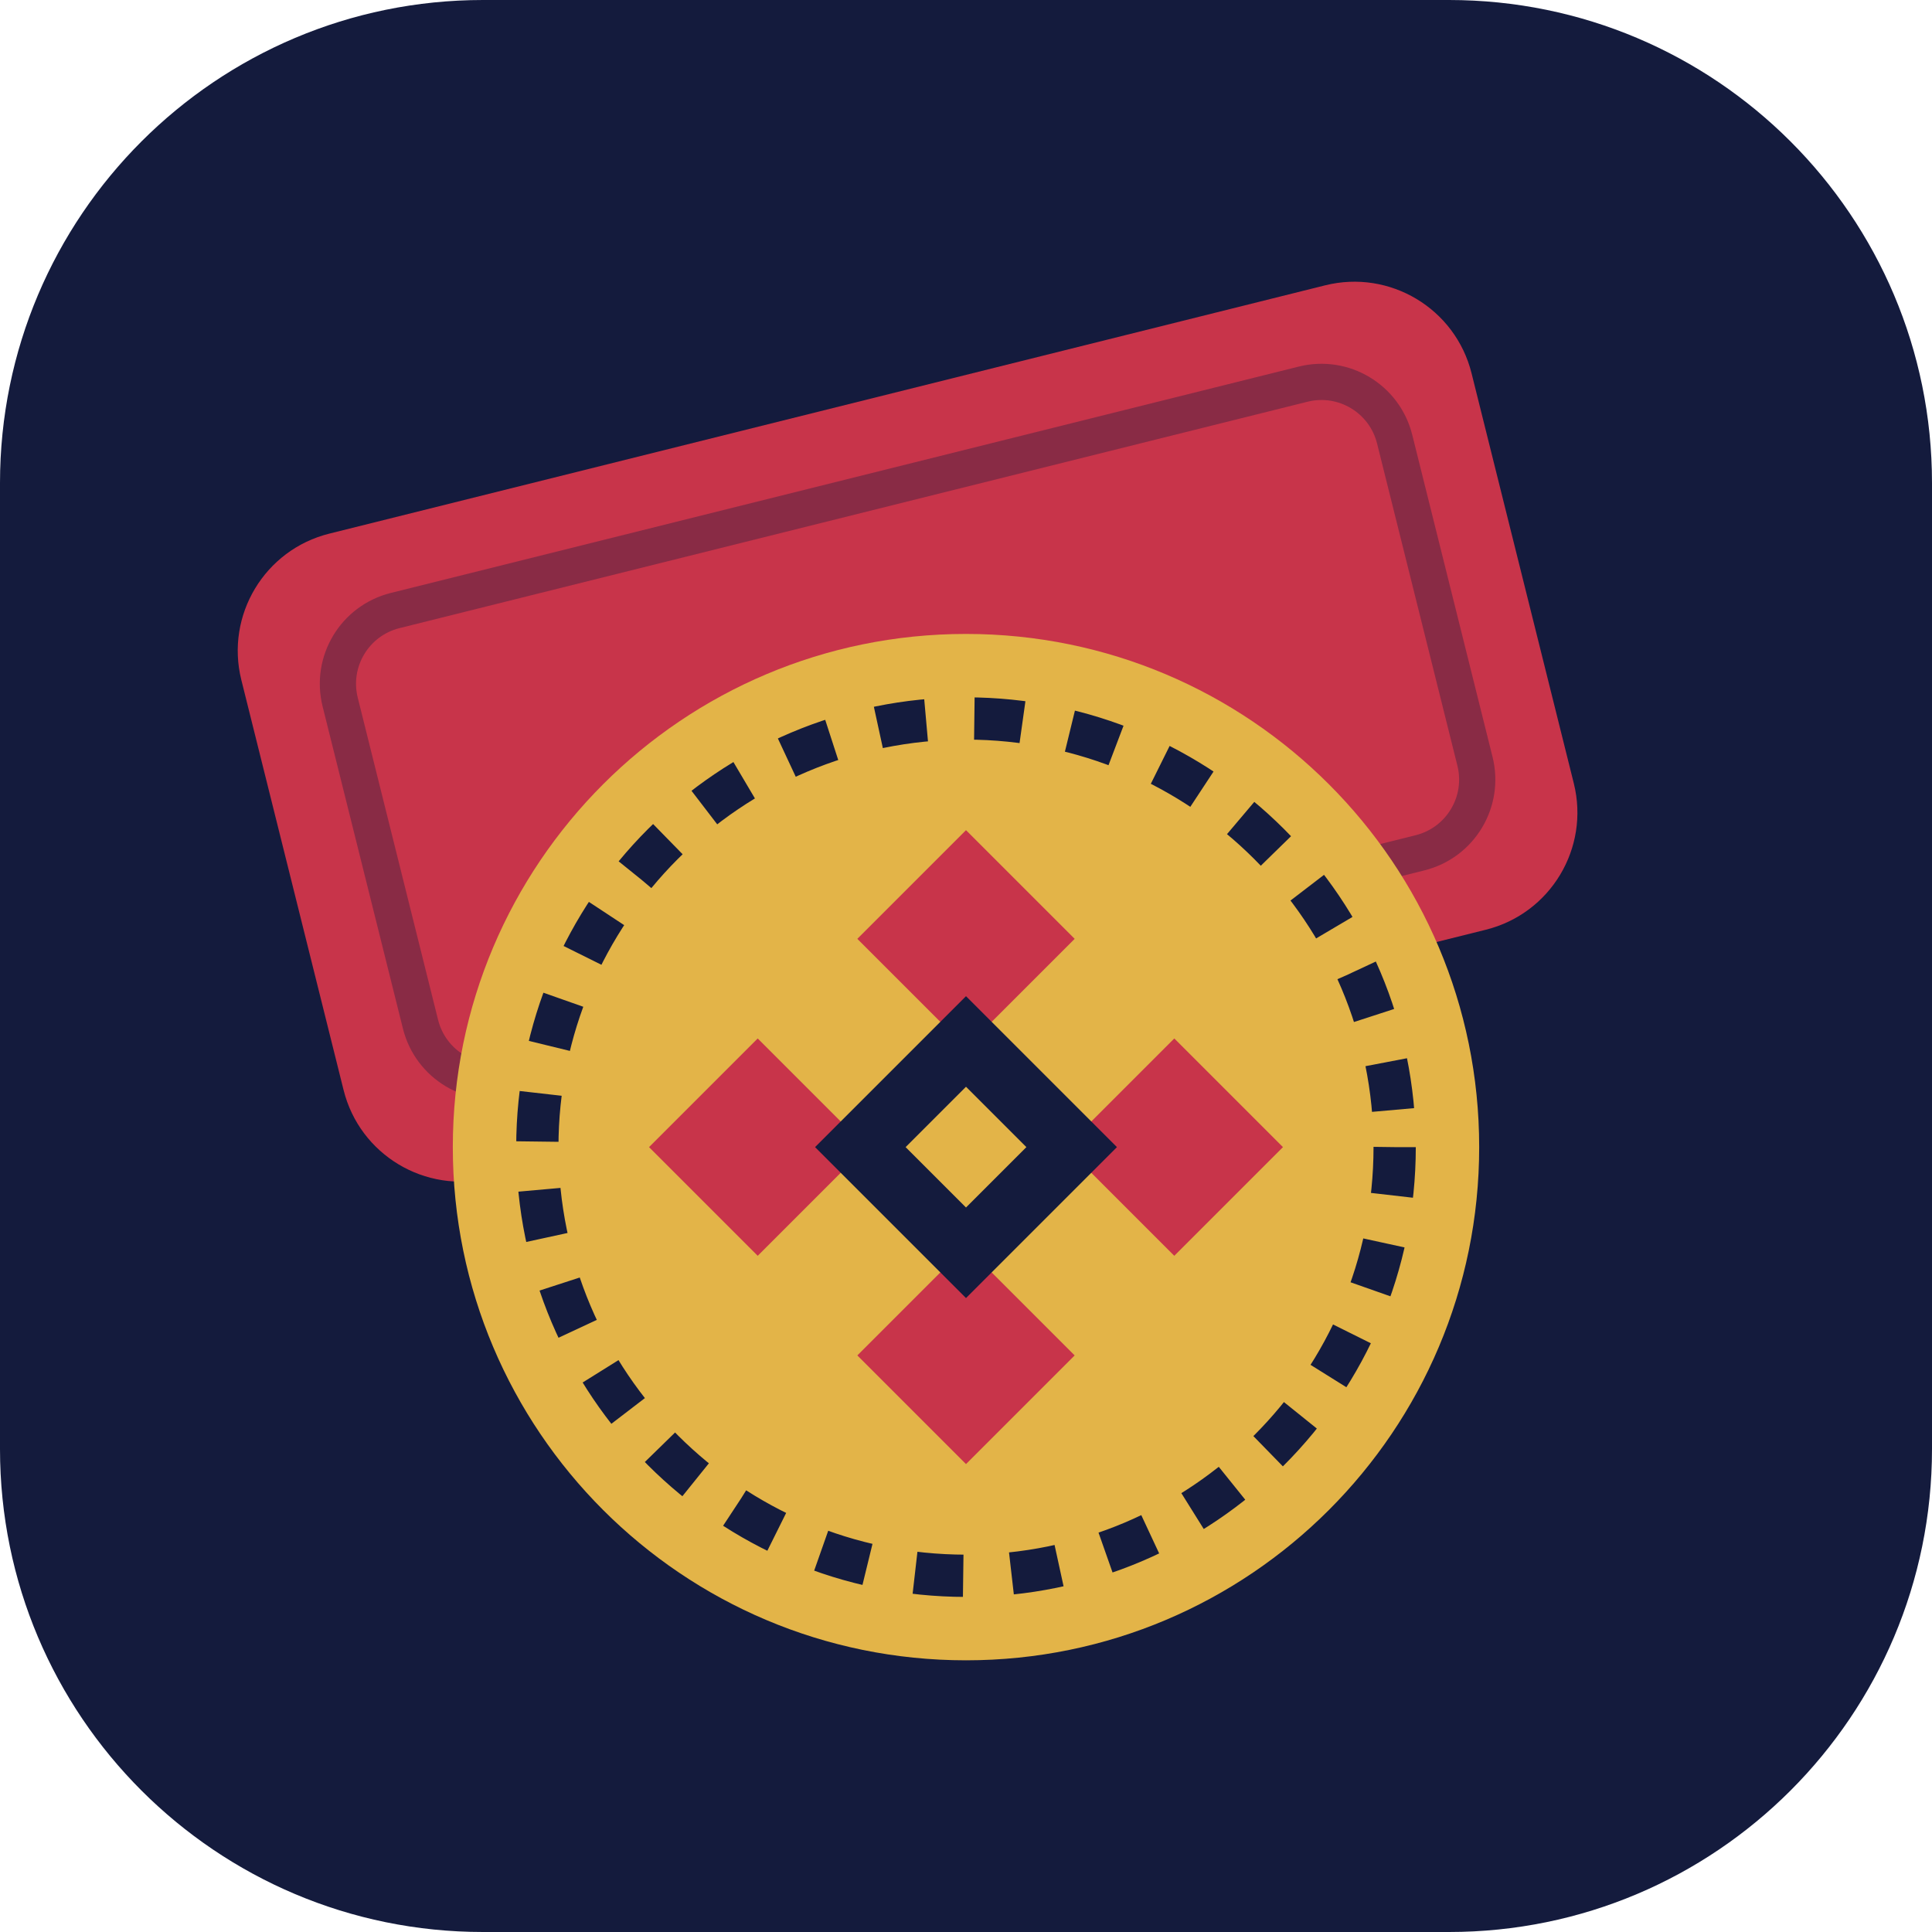
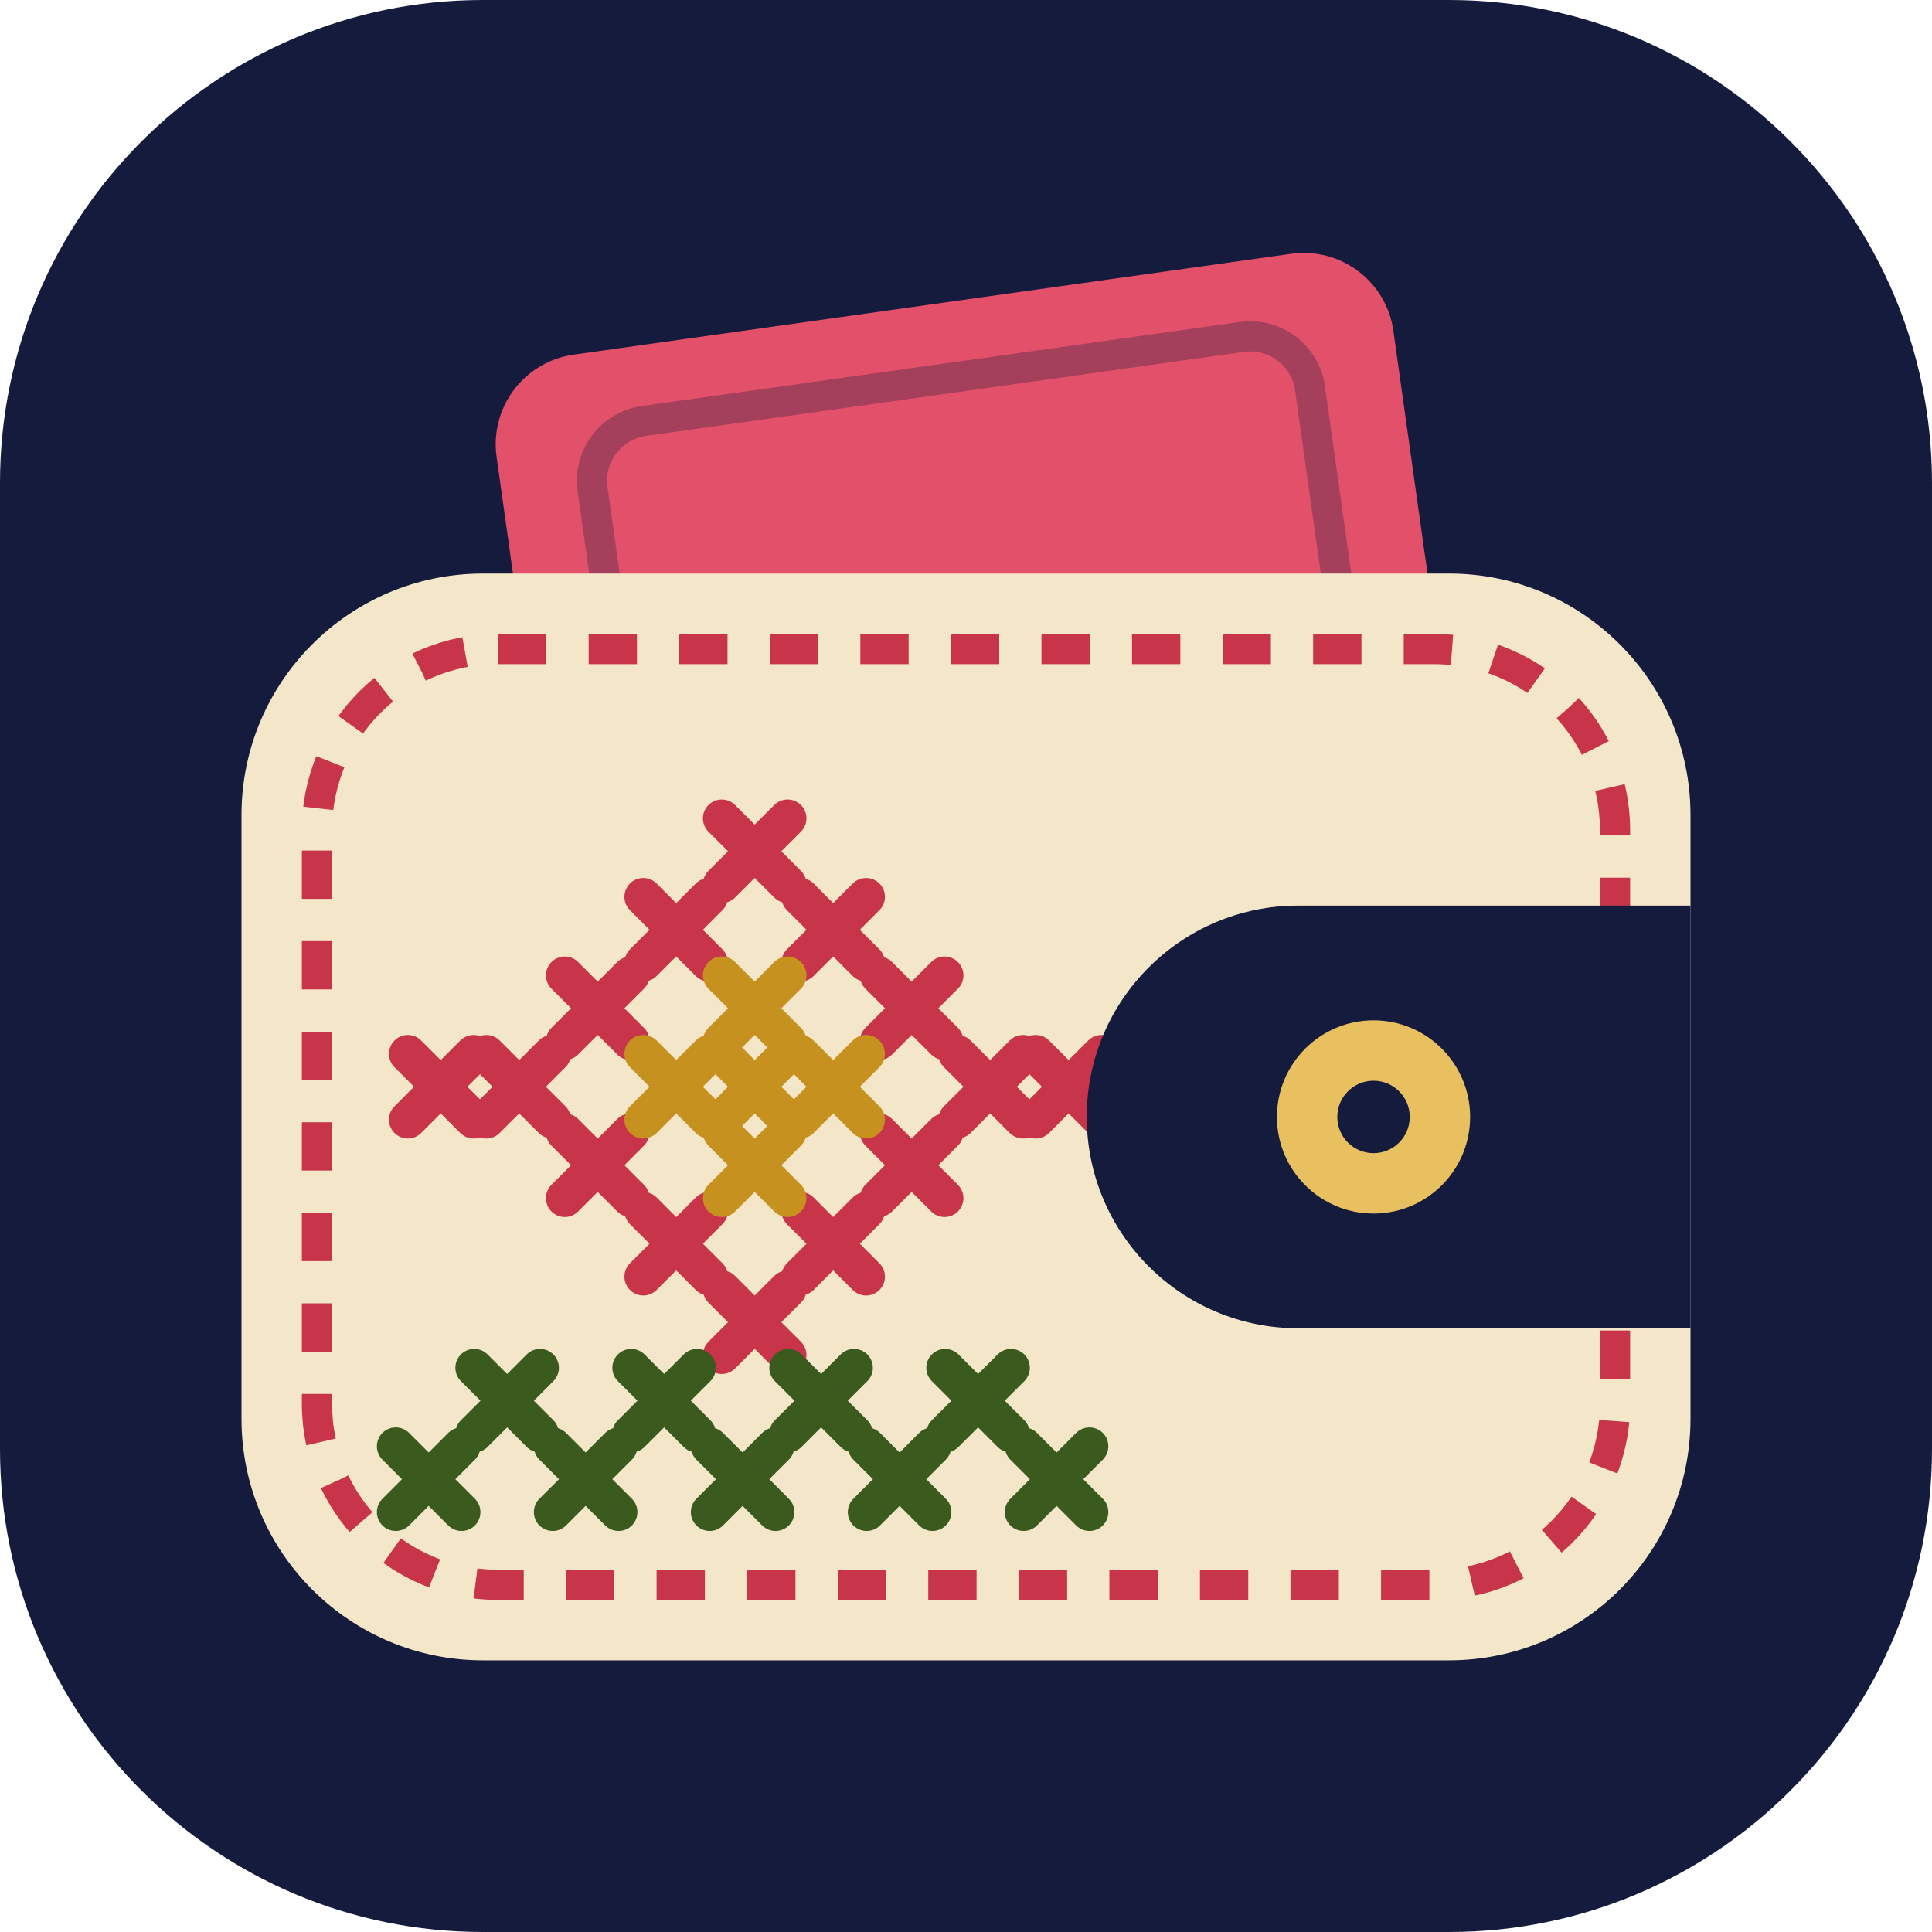
<svg xmlns="http://www.w3.org/2000/svg" viewBox="0 0 64 64">
  <rect width="64" height="64" rx="16" fill="#141B3D" />
-   <g transform="rotate(-14 32 32)">
-     <rect x="11" y="13" width="42" height="22" rx="4" fill="#C8344A" />
-     <rect x="14" y="16" width="36" height="16" rx="2.5" fill="none" stroke="#141B3D" stroke-opacity=".35" stroke-width="1.2" />
+   <rect x="17" y="10" width="30" height="16" rx="3" fill="#E2506A" transform="rotate(-8 32 18)" />
+   <rect x="20" y="12.5" width="24" height="11" rx="2" fill="none" stroke="#141B3D" stroke-opacity=".3" stroke-width="1" transform="rotate(-8 32 18)" />
+   <rect x="8" y="19" width="48" height="36" rx="8" fill="#F4E7C9" />
+   <rect x="10.5" y="21.5" width="43" height="31" rx="6" fill="none" stroke="#C8344A" stroke-width="1" stroke-dasharray="1.6 1.4" />
+   <g fill="none" stroke-linecap="round" stroke-width="1.25">
+     <path d="M13.51 34.91L15.69 37.09M15.69 34.91L13.51 37.09M16.11 34.91L18.29 37.09M18.29 34.91L16.11 37.09M18.71 32.31L20.89 34.49M20.89 32.31L18.71 34.49M18.71 37.51L20.89 39.69M20.89 37.51L18.71 39.69M21.31 29.71L23.49 31.89M23.49 29.71L21.31 31.89M21.31 40.11L23.49 42.29M23.49 40.11L21.31 42.29M23.91 27.11L26.09 29.29M26.09 27.11L23.91 29.29M23.91 42.71L26.09 44.89M26.09 42.71L23.91 44.89M26.51 29.71L28.69 31.89M28.69 29.71L26.51 31.89M26.51 40.11L28.69 42.29M28.69 40.11L26.51 42.29M29.11 32.31L31.29 34.49M31.29 32.31L29.11 34.49M29.11 37.51L31.29 39.69M31.29 37.51L29.11 39.69M31.71 34.91L33.89 37.09M33.89 34.91L31.71 37.09M34.31 34.91L36.49 37.09M36.49 34.91L34.31 37.09" stroke="#C8344A" />
+     <path d="M21.31 34.91L23.49 37.09M23.49 34.91L21.31 37.09M23.91 32.31L26.09 34.49M26.09 32.31L23.91 34.49M23.91 34.91L26.09 37.09M26.09 34.91L23.91 37.09M23.91 37.51L26.09 39.69M26.09 37.51L23.91 39.69M26.51 34.91L28.69 37.09M28.69 34.91L26.51 37.09" stroke="#C7911F" />
+     <path d="M13.11 47.91L15.29 50.09M15.29 47.91L13.11 50.09M18.31 47.91L20.49 50.09M20.49 47.91L18.31 50.09M23.51 47.91L25.69 50.09M25.69 47.91L23.51 50.09M28.71 47.91L30.89 50.09M30.89 47.91L28.71 50.09M33.91 47.91L36.09 50.09M36.09 47.91L33.91 50.09M15.71 45.31L17.89 47.49M17.89 45.31L15.71 47.49M20.91 45.31L23.09 47.49M23.09 45.31L20.91 47.49M26.11 45.31L28.29 47.49M28.29 45.31L26.11 47.49M31.31 45.31L33.49 47.49M33.49 45.31L31.31 47.49" stroke="#3B5A1E" />
  </g>
-   <circle cx="32" cy="38" r="17" fill="#E3B448" />
-   <circle cx="32" cy="38" r="14.2" fill="none" stroke="#141B3D" stroke-width="1.4" stroke-dasharray="1.6 1.6" />
-   <path d="M32 27.5l3.6 3.6-3.6 3.6-3.6-3.6zM32 41.3l3.6 3.6-3.6 3.6-3.6-3.6zM21.5 38l3.6-3.6 3.6 3.6-3.6 3.6zM35.3 38l3.6-3.6 3.6 3.6-3.6 3.6z" fill="#C8344A" />
-   <path d="M32 33l5 5-5 5-5-5z" fill="#141B3D" />
-   <path d="M32 36l2 2-2 2-2-2z" fill="#E3B448" />
+   <path d="M43 30h13v14H43a7 7 0 0 1 0-14z" fill="#141B3D" />
+   <circle cx="45.5" cy="37" r="3.2" fill="#E9C060" />
+   <circle cx="45.5" cy="37" r="1.2" fill="#141B3D" />
</svg>
